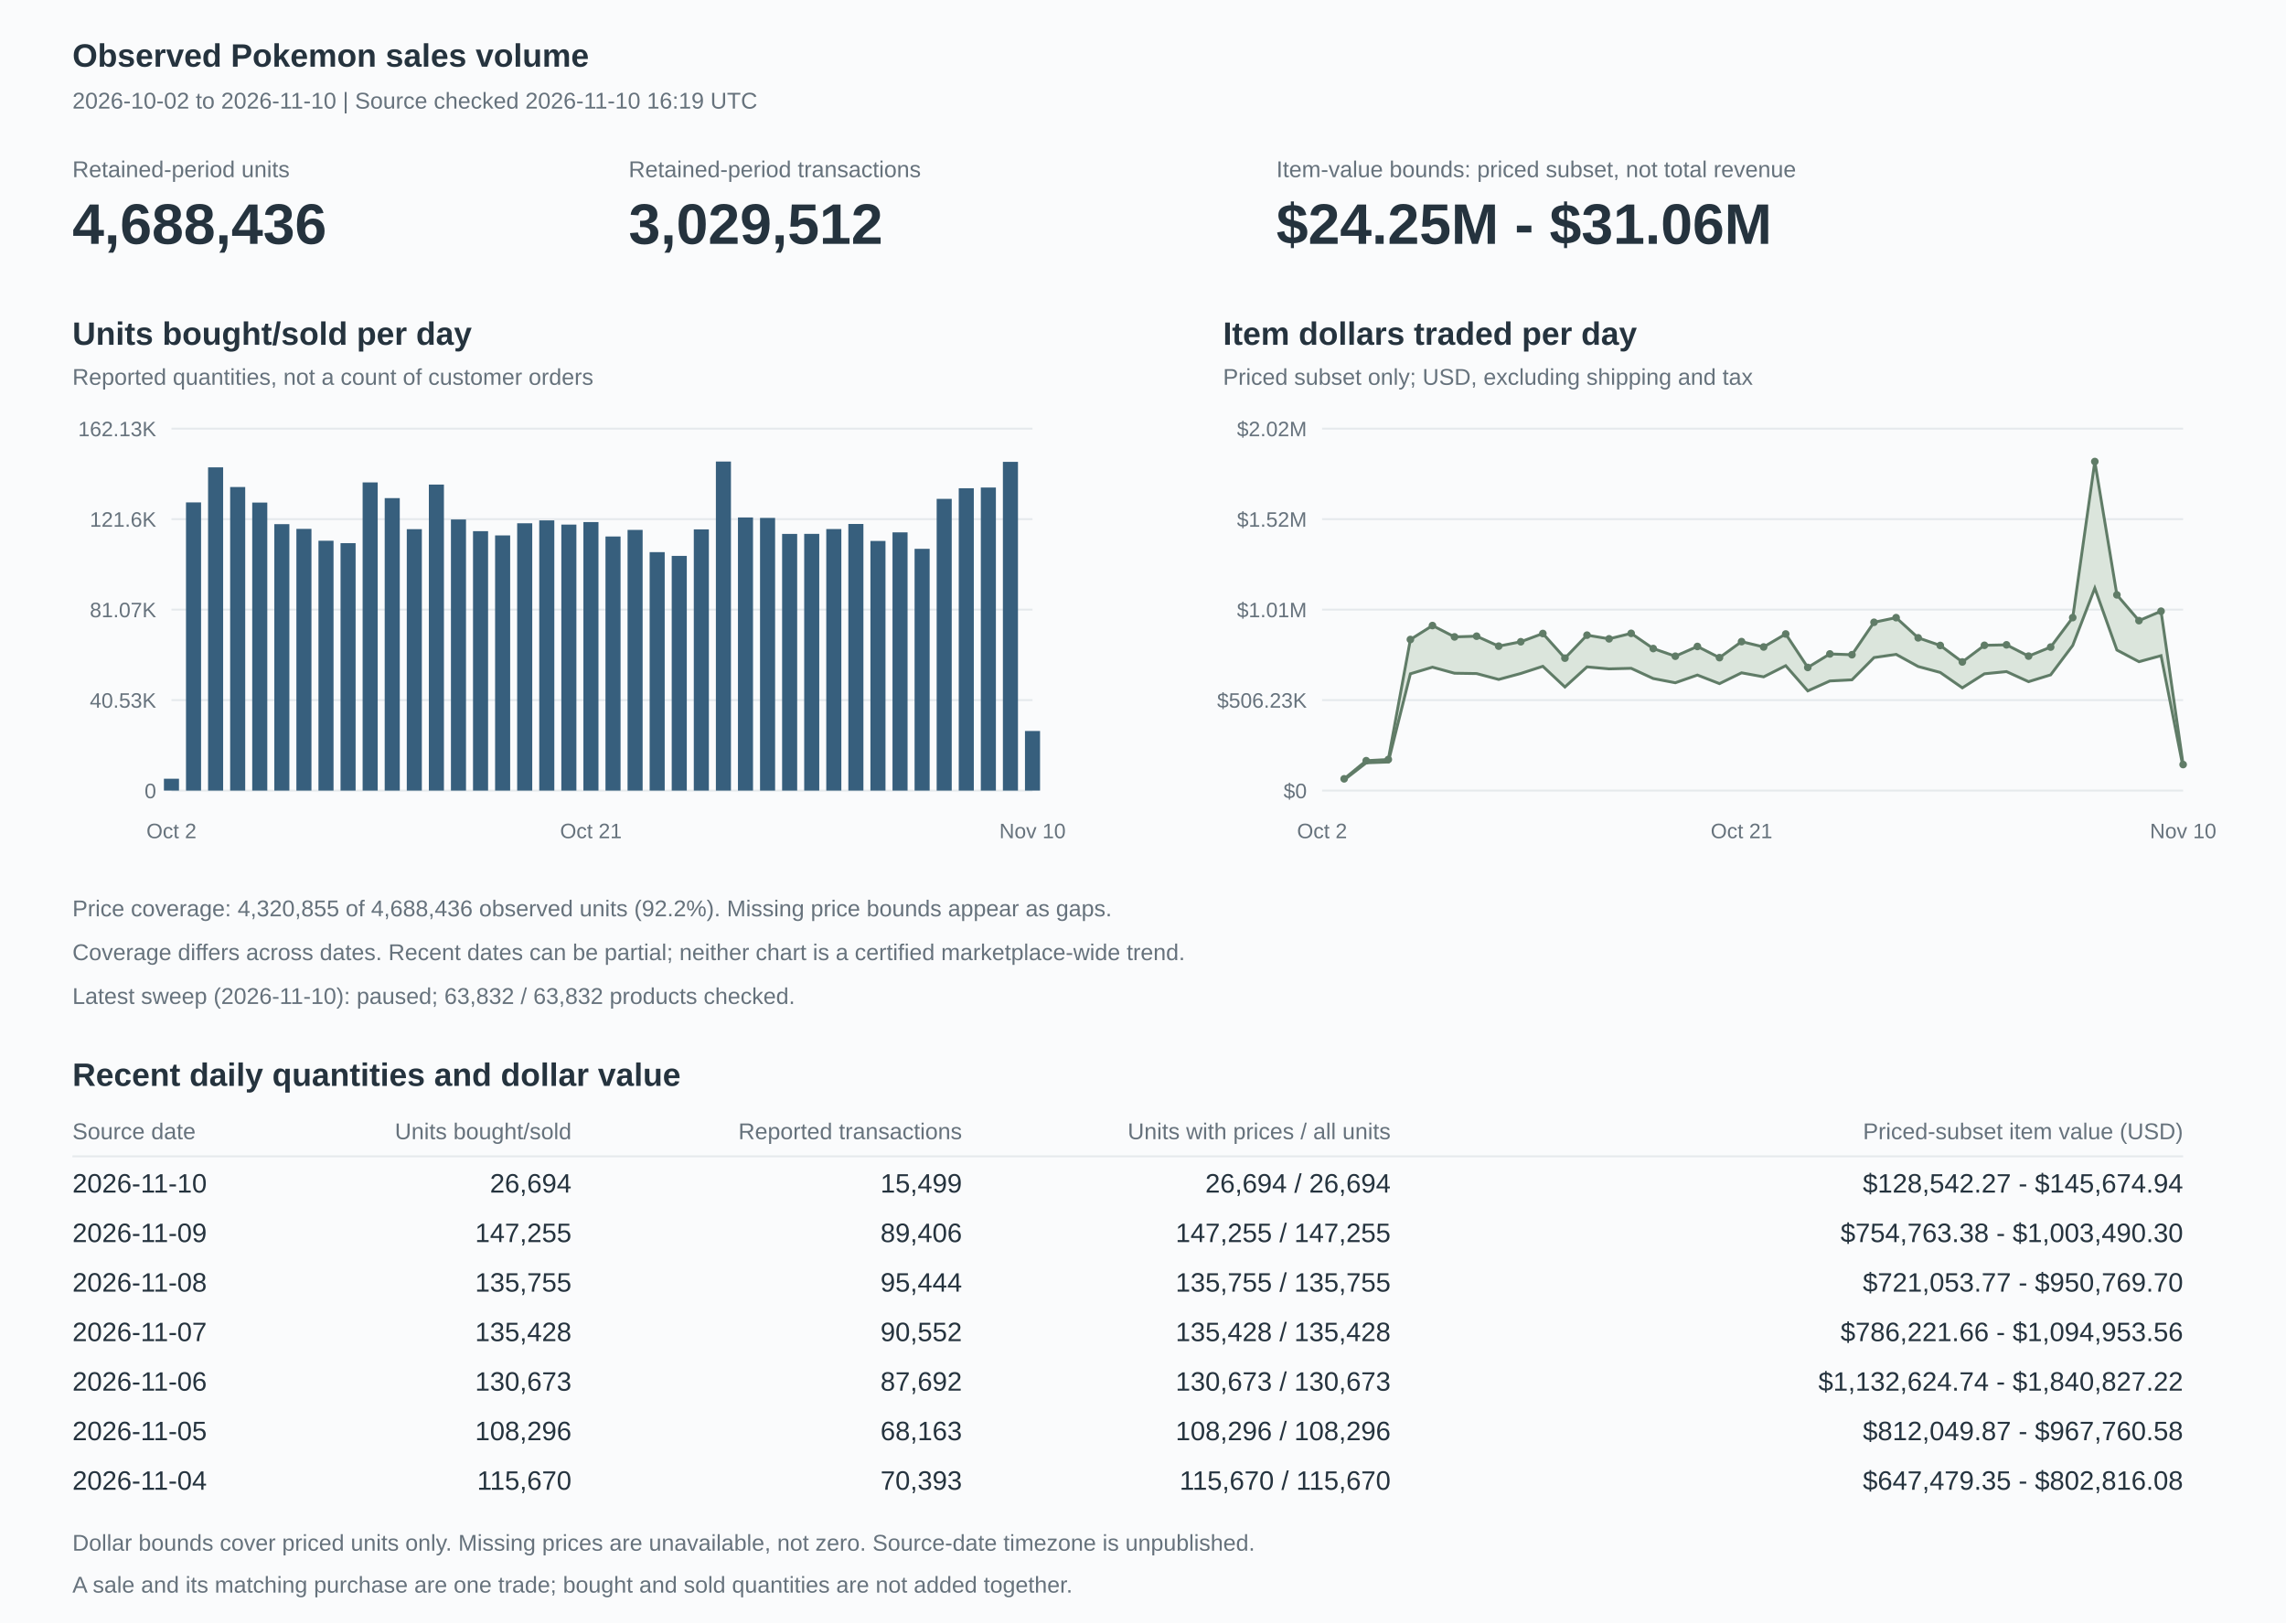
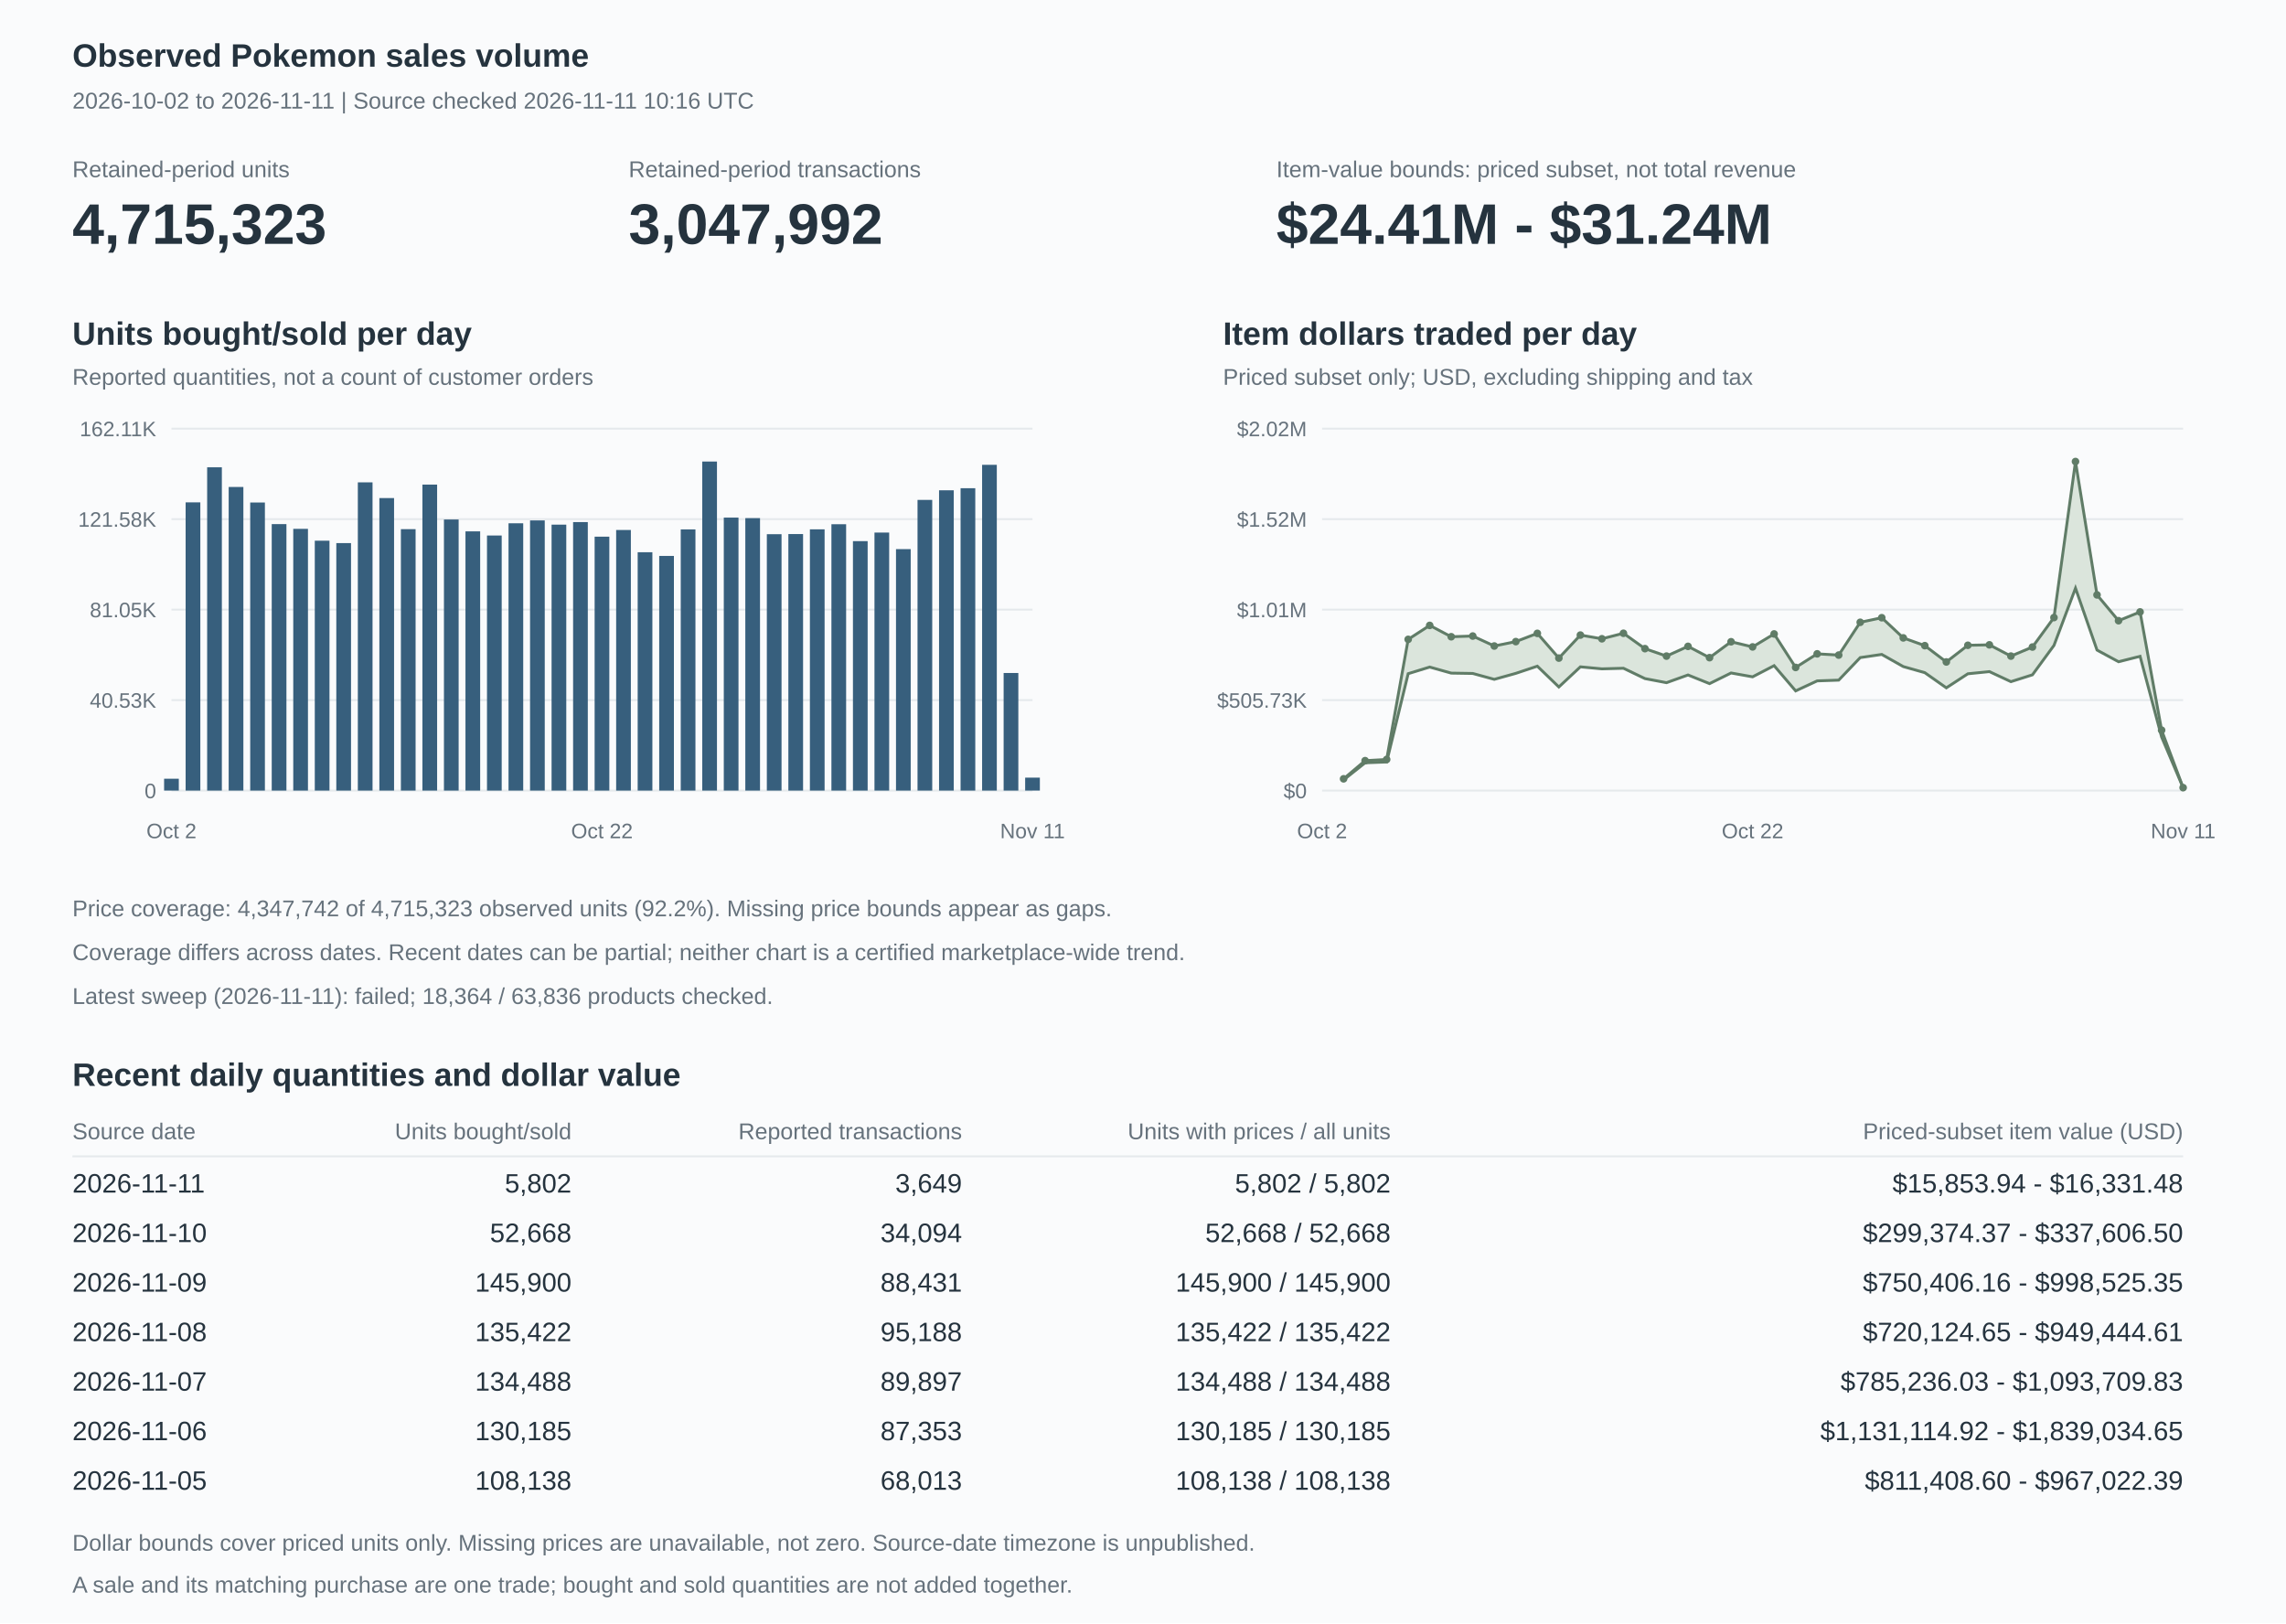
<svg xmlns="http://www.w3.org/2000/svg" width="1200" height="852" viewBox="0 0 1200 852" role="img" aria-labelledby="title description">
  <style>text{font-family:Arial,Helvetica,sans-serif;fill:#25333e;font-size:14px}.heading{font-size:17px;font-weight:600}.muted{fill:#66727c;font-size:12px}.axis{fill:#66727c;font-size:11px}.value{font-size:30px;font-weight:600}.grid{stroke:#e5e9ec;stroke-width:1}</style>
  <rect width="1200" height="852" fill="#fafbfc" />
  <text x="38" y="35" class="heading">Observed Pokemon sales volume</text>
-   <text x="38" y="57" class="muted">2026-10-02 to 2026-11-10 | Source checked 2026-11-10 16:19 UTC</text>
+   <text x="38" y="57" class="muted">2026-10-02 to 2026-11-11 | Source checked 2026-11-11 10:16 UTC</text>
  <text x="38" y="93" class="muted">Retained-period units</text>
-   <text x="38" y="128" class="value">4,688,436</text>
+   <text x="38" y="128" class="value">4,715,323</text>
  <text x="330" y="93" class="muted">Retained-period transactions</text>
-   <text x="330" y="128" class="value">3,029,512</text>
+   <text x="330" y="128" class="value">3,047,992</text>
  <text x="670" y="93" class="muted">Item-value bounds: priced subset, not total revenue</text>
-   <text x="670" y="128" class="value">$24.25M - $31.06M</text>
+   <text x="670" y="128" class="value">$24.41M - $31.24M</text>
  <text x="38" y="181" class="heading">Units bought/sold per day</text>
  <text x="38" y="202" class="muted">Reported quantities, not a count of customer orders</text>
  <path d="M90,415h452" class="grid" />
  <text x="82" y="419" text-anchor="end" class="axis">0</text>
  <path d="M90,367.5h452" class="grid" />
  <text x="82" y="371.5" text-anchor="end" class="axis">40.53K</text>
  <path d="M90,320h452" class="grid" />
-   <text x="82" y="324" text-anchor="end" class="axis">81.07K</text>
+   <text x="82" y="324" text-anchor="end" class="axis">81.05K</text>
  <path d="M90,272.5h452" class="grid" />
-   <text x="82" y="276.5" text-anchor="end" class="axis">121.6K</text>
+   <text x="82" y="276.5" text-anchor="end" class="axis">121.58K</text>
  <path d="M90,225h452" class="grid" />
-   <text x="82" y="229" text-anchor="end" class="axis">162.13K</text>
-   <rect x="86.045" y="408.775" width="7.91" height="6.225" fill="#375f7d" />
-   <rect x="97.635" y="263.732" width="7.91" height="151.268" fill="#375f7d" />
-   <rect x="109.224" y="245.321" width="7.91" height="169.679" fill="#375f7d" />
-   <rect x="120.814" y="255.654" width="7.91" height="159.346" fill="#375f7d" />
-   <rect x="132.404" y="263.808" width="7.91" height="151.192" fill="#375f7d" />
-   <rect x="143.994" y="275.141" width="7.91" height="139.859" fill="#375f7d" />
-   <rect x="155.583" y="277.63" width="7.91" height="137.37" fill="#375f7d" />
-   <rect x="167.173" y="283.847" width="7.91" height="131.153" fill="#375f7d" />
-   <rect x="178.763" y="285.109" width="7.91" height="129.891" fill="#375f7d" />
-   <rect x="190.353" y="253.232" width="7.91" height="161.768" fill="#375f7d" />
-   <rect x="201.942" y="261.477" width="7.91" height="153.523" fill="#375f7d" />
-   <rect x="213.532" y="277.774" width="7.91" height="137.226" fill="#375f7d" />
-   <rect x="225.122" y="254.365" width="7.91" height="160.635" fill="#375f7d" />
-   <rect x="236.712" y="272.692" width="7.91" height="142.308" fill="#375f7d" />
-   <rect x="248.301" y="278.821" width="7.91" height="136.179" fill="#375f7d" />
-   <rect x="259.891" y="281.057" width="7.91" height="133.943" fill="#375f7d" />
-   <rect x="271.481" y="274.682" width="7.91" height="140.318" fill="#375f7d" />
-   <rect x="283.071" y="273.163" width="7.91" height="141.837" fill="#375f7d" />
-   <rect x="294.66" y="275.372" width="7.91" height="139.628" fill="#375f7d" />
-   <rect x="306.25" y="274.046" width="7.91" height="140.954" fill="#375f7d" />
-   <rect x="317.84" y="281.619" width="7.91" height="133.381" fill="#375f7d" />
-   <rect x="329.43" y="278.163" width="7.91" height="136.837" fill="#375f7d" />
-   <rect x="341.019" y="289.834" width="7.91" height="125.166" fill="#375f7d" />
-   <rect x="352.609" y="291.804" width="7.91" height="123.196" fill="#375f7d" />
-   <rect x="364.199" y="277.886" width="7.91" height="137.114" fill="#375f7d" />
-   <rect x="375.789" y="242.273" width="7.91" height="172.727" fill="#375f7d" />
-   <rect x="387.378" y="271.627" width="7.91" height="143.373" fill="#375f7d" />
-   <rect x="398.968" y="271.869" width="7.91" height="143.131" fill="#375f7d" />
-   <rect x="410.558" y="280.265" width="7.91" height="134.735" fill="#375f7d" />
-   <rect x="422.148" y="280.242" width="7.91" height="134.758" fill="#375f7d" />
-   <rect x="433.737" y="277.713" width="7.91" height="137.287" fill="#375f7d" />
-   <rect x="445.327" y="275.043" width="7.91" height="139.957" fill="#375f7d" />
-   <rect x="456.917" y="283.965" width="7.91" height="131.035" fill="#375f7d" />
-   <rect x="468.507" y="279.45" width="7.91" height="135.55" fill="#375f7d" />
-   <rect x="480.096" y="288.092" width="7.91" height="126.908" fill="#375f7d" />
-   <rect x="491.686" y="261.869" width="7.91" height="153.131" fill="#375f7d" />
-   <rect x="503.276" y="256.296" width="7.91" height="158.704" fill="#375f7d" />
-   <rect x="514.866" y="255.913" width="7.91" height="159.087" fill="#375f7d" />
-   <rect x="526.455" y="242.437" width="7.91" height="172.563" fill="#375f7d" />
-   <rect x="538.045" y="383.718" width="7.91" height="31.282" fill="#375f7d" />
+   <text x="82" y="229" text-anchor="end" class="axis">162.11K</text>
+   <rect x="86.141" y="408.774" width="7.717" height="6.226" fill="#375f7d" />
+   <rect x="97.441" y="263.705" width="7.717" height="151.295" fill="#375f7d" />
+   <rect x="108.741" y="245.291" width="7.717" height="169.709" fill="#375f7d" />
+   <rect x="120.041" y="255.626" width="7.717" height="159.374" fill="#375f7d" />
+   <rect x="131.341" y="263.781" width="7.717" height="151.219" fill="#375f7d" />
+   <rect x="142.641" y="275.117" width="7.717" height="139.883" fill="#375f7d" />
+   <rect x="153.941" y="277.606" width="7.717" height="137.394" fill="#375f7d" />
+   <rect x="165.241" y="283.824" width="7.717" height="131.176" fill="#375f7d" />
+   <rect x="176.541" y="285.086" width="7.717" height="129.914" fill="#375f7d" />
+   <rect x="187.841" y="253.203" width="7.717" height="161.797" fill="#375f7d" />
+   <rect x="199.141" y="261.45" width="7.717" height="153.55" fill="#375f7d" />
+   <rect x="210.441" y="277.77" width="7.717" height="137.23" fill="#375f7d" />
+   <rect x="221.741" y="254.371" width="7.717" height="160.629" fill="#375f7d" />
+   <rect x="233.041" y="272.697" width="7.717" height="142.303" fill="#375f7d" />
+   <rect x="244.341" y="278.925" width="7.717" height="136.075" fill="#375f7d" />
+   <rect x="255.641" y="281.102" width="7.717" height="133.898" fill="#375f7d" />
+   <rect x="266.941" y="274.684" width="7.717" height="140.316" fill="#375f7d" />
+   <rect x="278.241" y="273.184" width="7.717" height="141.816" fill="#375f7d" />
+   <rect x="289.541" y="275.399" width="7.717" height="139.601" fill="#375f7d" />
+   <rect x="300.841" y="274.053" width="7.717" height="140.947" fill="#375f7d" />
+   <rect x="312.141" y="281.714" width="7.717" height="133.286" fill="#375f7d" />
+   <rect x="323.441" y="278.205" width="7.717" height="136.795" fill="#375f7d" />
+   <rect x="334.741" y="289.88" width="7.717" height="125.12" fill="#375f7d" />
+   <rect x="346.041" y="291.82" width="7.717" height="123.18" fill="#375f7d" />
+   <rect x="357.341" y="277.901" width="7.717" height="137.099" fill="#375f7d" />
+   <rect x="368.641" y="242.273" width="7.717" height="172.727" fill="#375f7d" />
+   <rect x="379.941" y="271.699" width="7.717" height="143.301" fill="#375f7d" />
+   <rect x="391.241" y="271.974" width="7.717" height="143.026" fill="#375f7d" />
+   <rect x="402.541" y="280.414" width="7.717" height="134.586" fill="#375f7d" />
+   <rect x="413.841" y="280.338" width="7.717" height="134.662" fill="#375f7d" />
+   <rect x="425.141" y="277.859" width="7.717" height="137.141" fill="#375f7d" />
+   <rect x="436.441" y="275.18" width="7.717" height="139.82" fill="#375f7d" />
+   <rect x="447.741" y="284.056" width="7.717" height="130.944" fill="#375f7d" />
+   <rect x="459.041" y="279.555" width="7.717" height="135.445" fill="#375f7d" />
+   <rect x="470.341" y="288.254" width="7.717" height="126.746" fill="#375f7d" />
+   <rect x="481.641" y="262.414" width="7.717" height="152.586" fill="#375f7d" />
+   <rect x="492.941" y="257.37" width="7.717" height="157.63" fill="#375f7d" />
+   <rect x="504.241" y="256.275" width="7.717" height="158.725" fill="#375f7d" />
+   <rect x="515.541" y="243.995" width="7.717" height="171.005" fill="#375f7d" />
+   <rect x="526.841" y="353.269" width="7.717" height="61.731" fill="#375f7d" />
+   <rect x="538.141" y="408.2" width="7.717" height="6.8" fill="#375f7d" />
  <text x="90" y="440" text-anchor="middle" class="axis">Oct 2</text>
-   <text x="310.205" y="440" text-anchor="middle" class="axis">Oct 21</text>
-   <text x="542" y="440" text-anchor="middle" class="axis">Nov 10</text>
+   <text x="316" y="440" text-anchor="middle" class="axis">Oct 22</text>
+   <text x="542" y="440" text-anchor="middle" class="axis">Nov 11</text>
  <text x="642" y="181" class="heading">Item dollars traded per day</text>
  <text x="642" y="202" class="muted">Priced subset only; USD, excluding shipping and tax</text>
  <path d="M694,415h452" class="grid" />
  <text x="686" y="419" text-anchor="end" class="axis">$0</text>
  <path d="M694,367.5h452" class="grid" />
-   <text x="686" y="371.5" text-anchor="end" class="axis">$506.23K</text>
+   <text x="686" y="371.5" text-anchor="end" class="axis">$505.73K</text>
  <path d="M694,320h452" class="grid" />
  <text x="686" y="324" text-anchor="end" class="axis">$1.01M</text>
  <path d="M694,272.5h452" class="grid" />
  <text x="686" y="276.5" text-anchor="end" class="axis">$1.52M</text>
  <path d="M694,225h452" class="grid" />
  <text x="686" y="229" text-anchor="end" class="axis">$2.02M</text>
-   <polygon points="705.59,408.827 717.179,399.307 728.769,398.681 740.359,335.698 751.949,328.375 763.538,334.324 775.128,333.954 786.718,339.181 798.308,336.876 809.897,332.548 821.487,345.478 833.077,333.413 844.667,335.341 856.256,332.464 867.846,340.443 879.436,344.459 891.026,339.342 902.615,345.22 914.205,336.804 925.795,339.611 937.385,332.796 948.974,350.363 960.564,343.267 972.154,343.678 983.744,326.659 995.333,324.224 1006.923,334.82 1018.513,338.816 1030.103,347.476 1041.692,338.742 1053.282,338.493 1064.872,344.414 1076.462,339.671 1088.051,324.194 1099.641,242.273 1111.231,312.259 1122.821,325.788 1134.41,320.841 1146,401.331 1146,402.939 1134.41,344.18 1122.821,347.343 1111.231,341.228 1099.641,308.724 1088.051,338.804 1076.462,354.246 1064.872,357.825 1053.282,352.54 1041.692,353.692 1030.103,361.059 1018.513,352.992 1006.923,349.869 995.333,343.495 983.744,345.169 972.154,356.86 960.564,357.455 948.974,362.659 937.385,349.442 925.795,355.297 914.205,353.175 902.615,358.85 891.026,354.349 879.436,358.4 867.846,356.175 856.256,350.814 844.667,351.112 833.077,350.064 821.487,360.628 809.897,349.759 798.308,353.521 786.718,356.659 775.128,353.574 763.538,353.395 751.949,350.215 740.359,353.688 728.769,400.002 717.179,400.423 705.59,409.4" fill="#dbe5dc" />
-   <polyline points="705.59,409.4 717.179,400.423 728.769,400.002 740.359,353.688 751.949,350.215 763.538,353.395 775.128,353.574 786.718,356.659 798.308,353.521 809.897,349.759 821.487,360.628 833.077,350.064 844.667,351.112 856.256,350.814 867.846,356.175 879.436,358.4 891.026,354.349 902.615,358.85 914.205,353.175 925.795,355.297 937.385,349.442 948.974,362.659 960.564,357.455 972.154,356.86 983.744,345.169 995.333,343.495 1006.923,349.869 1018.513,352.992 1030.103,361.059 1041.692,353.692 1053.282,352.54 1064.872,357.825 1076.462,354.246 1088.051,338.804 1099.641,308.724 1111.231,341.228 1122.821,347.343 1134.41,344.18 1146,402.939" fill="none" stroke="#607c67" stroke-width="1.5" />
-   <polyline points="705.59,408.827 717.179,399.307 728.769,398.681 740.359,335.698 751.949,328.375 763.538,334.324 775.128,333.954 786.718,339.181 798.308,336.876 809.897,332.548 821.487,345.478 833.077,333.413 844.667,335.341 856.256,332.464 867.846,340.443 879.436,344.459 891.026,339.342 902.615,345.22 914.205,336.804 925.795,339.611 937.385,332.796 948.974,350.363 960.564,343.267 972.154,343.678 983.744,326.659 995.333,324.224 1006.923,334.82 1018.513,338.816 1030.103,347.476 1041.692,338.742 1053.282,338.493 1064.872,344.414 1076.462,339.671 1088.051,324.194 1099.641,242.273 1111.231,312.259 1122.821,325.788 1134.41,320.841 1146,401.331" fill="none" stroke="#607c67" stroke-width="1.5" />
-   <circle cx="705.59" cy="408.827" r="2" fill="#607c67" />
-   <circle cx="717.179" cy="399.307" r="2" fill="#607c67" />
-   <circle cx="728.769" cy="398.681" r="2" fill="#607c67" />
-   <circle cx="740.359" cy="335.698" r="2" fill="#607c67" />
-   <circle cx="751.949" cy="328.375" r="2" fill="#607c67" />
-   <circle cx="763.538" cy="334.324" r="2" fill="#607c67" />
-   <circle cx="775.128" cy="333.954" r="2" fill="#607c67" />
-   <circle cx="786.718" cy="339.181" r="2" fill="#607c67" />
-   <circle cx="798.308" cy="336.876" r="2" fill="#607c67" />
-   <circle cx="809.897" cy="332.548" r="2" fill="#607c67" />
-   <circle cx="821.487" cy="345.478" r="2" fill="#607c67" />
-   <circle cx="833.077" cy="333.413" r="2" fill="#607c67" />
-   <circle cx="844.667" cy="335.341" r="2" fill="#607c67" />
-   <circle cx="856.256" cy="332.464" r="2" fill="#607c67" />
-   <circle cx="867.846" cy="340.443" r="2" fill="#607c67" />
-   <circle cx="879.436" cy="344.459" r="2" fill="#607c67" />
-   <circle cx="891.026" cy="339.342" r="2" fill="#607c67" />
-   <circle cx="902.615" cy="345.22" r="2" fill="#607c67" />
-   <circle cx="914.205" cy="336.804" r="2" fill="#607c67" />
-   <circle cx="925.795" cy="339.611" r="2" fill="#607c67" />
-   <circle cx="937.385" cy="332.796" r="2" fill="#607c67" />
-   <circle cx="948.974" cy="350.363" r="2" fill="#607c67" />
-   <circle cx="960.564" cy="343.267" r="2" fill="#607c67" />
-   <circle cx="972.154" cy="343.678" r="2" fill="#607c67" />
-   <circle cx="983.744" cy="326.659" r="2" fill="#607c67" />
-   <circle cx="995.333" cy="324.224" r="2" fill="#607c67" />
-   <circle cx="1006.923" cy="334.82" r="2" fill="#607c67" />
-   <circle cx="1018.513" cy="338.816" r="2" fill="#607c67" />
-   <circle cx="1030.103" cy="347.476" r="2" fill="#607c67" />
-   <circle cx="1041.692" cy="338.742" r="2" fill="#607c67" />
-   <circle cx="1053.282" cy="338.493" r="2" fill="#607c67" />
-   <circle cx="1064.872" cy="344.414" r="2" fill="#607c67" />
-   <circle cx="1076.462" cy="339.671" r="2" fill="#607c67" />
-   <circle cx="1088.051" cy="324.194" r="2" fill="#607c67" />
-   <circle cx="1099.641" cy="242.273" r="2" fill="#607c67" />
-   <circle cx="1111.231" cy="312.259" r="2" fill="#607c67" />
-   <circle cx="1122.821" cy="325.788" r="2" fill="#607c67" />
-   <circle cx="1134.41" cy="320.841" r="2" fill="#607c67" />
-   <circle cx="1146" cy="401.331" r="2" fill="#607c67" />
+   <polygon points="705.3,408.821 716.6,399.291 727.9,398.665 739.2,335.621 750.5,328.291 761.8,334.245 773.1,333.875 784.4,339.107 795.7,336.8 807,332.468 818.3,345.451 829.6,333.373 840.9,335.315 852.2,332.423 863.5,340.492 874.8,344.403 886.1,339.291 897.4,345.224 908.7,336.876 920,339.582 931.3,332.776 942.6,350.358 953.9,343.218 965.2,343.867 976.5,326.664 987.8,324.26 999.1,334.845 1010.4,338.919 1021.7,347.47 1033,338.728 1044.3,338.495 1055.6,344.4 1066.9,339.648 1078.2,324.175 1089.5,242.273 1100.8,312.276 1112.1,325.826 1123.4,321.216 1134.7,383.291 1146,413.466 1146,413.511 1134.7,386.882 1123.4,344.52 1112.1,347.364 1100.8,341.248 1089.5,308.763 1078.2,338.79 1066.9,354.229 1055.6,357.817 1044.3,352.542 1033,353.683 1021.7,361.06 1010.4,353.101 999.1,349.901 987.8,343.528 976.5,345.183 965.2,357.02 953.9,357.415 942.6,362.663 931.3,349.422 920,355.28 908.7,353.261 897.4,358.851 886.1,354.308 874.8,358.357 863.5,356.208 852.2,350.785 840.9,351.096 829.6,350.037 818.3,360.611 807,349.695 795.7,353.461 784.4,356.602 773.1,353.514 761.8,353.335 750.5,350.152 739.2,353.629 727.9,399.987 716.6,400.409 705.3,409.395" fill="#dbe5dc" />
+   <polyline points="705.3,409.395 716.6,400.409 727.9,399.987 739.2,353.629 750.5,350.152 761.8,353.335 773.1,353.514 784.4,356.602 795.7,353.461 807,349.695 818.3,360.611 829.6,350.037 840.9,351.096 852.2,350.785 863.5,356.208 874.8,358.357 886.1,354.308 897.4,358.851 908.7,353.261 920,355.28 931.3,349.422 942.6,362.663 953.9,357.415 965.2,357.02 976.5,345.183 987.8,343.528 999.1,349.901 1010.4,353.101 1021.7,361.06 1033,353.683 1044.3,352.542 1055.6,357.817 1066.9,354.229 1078.2,338.79 1089.5,308.763 1100.8,341.248 1112.1,347.364 1123.4,344.52 1134.7,386.882 1146,413.511" fill="none" stroke="#607c67" stroke-width="1.5" />
+   <polyline points="705.3,408.821 716.6,399.291 727.9,398.665 739.2,335.621 750.5,328.291 761.8,334.245 773.1,333.875 784.4,339.107 795.7,336.8 807,332.468 818.3,345.451 829.6,333.373 840.9,335.315 852.2,332.423 863.5,340.492 874.8,344.403 886.1,339.291 897.4,345.224 908.7,336.876 920,339.582 931.3,332.776 942.6,350.358 953.9,343.218 965.2,343.867 976.5,326.664 987.8,324.26 999.1,334.845 1010.4,338.919 1021.7,347.47 1033,338.728 1044.3,338.495 1055.6,344.4 1066.9,339.648 1078.2,324.175 1089.5,242.273 1100.8,312.276 1112.1,325.826 1123.4,321.216 1134.7,383.291 1146,413.466" fill="none" stroke="#607c67" stroke-width="1.5" />
+   <circle cx="705.3" cy="408.821" r="2" fill="#607c67" />
+   <circle cx="716.6" cy="399.291" r="2" fill="#607c67" />
+   <circle cx="727.9" cy="398.665" r="2" fill="#607c67" />
+   <circle cx="739.2" cy="335.621" r="2" fill="#607c67" />
+   <circle cx="750.5" cy="328.291" r="2" fill="#607c67" />
+   <circle cx="761.8" cy="334.245" r="2" fill="#607c67" />
+   <circle cx="773.1" cy="333.875" r="2" fill="#607c67" />
+   <circle cx="784.4" cy="339.107" r="2" fill="#607c67" />
+   <circle cx="795.7" cy="336.8" r="2" fill="#607c67" />
+   <circle cx="807" cy="332.468" r="2" fill="#607c67" />
+   <circle cx="818.3" cy="345.451" r="2" fill="#607c67" />
+   <circle cx="829.6" cy="333.373" r="2" fill="#607c67" />
+   <circle cx="840.9" cy="335.315" r="2" fill="#607c67" />
+   <circle cx="852.2" cy="332.423" r="2" fill="#607c67" />
+   <circle cx="863.5" cy="340.492" r="2" fill="#607c67" />
+   <circle cx="874.8" cy="344.403" r="2" fill="#607c67" />
+   <circle cx="886.1" cy="339.291" r="2" fill="#607c67" />
+   <circle cx="897.4" cy="345.224" r="2" fill="#607c67" />
+   <circle cx="908.7" cy="336.876" r="2" fill="#607c67" />
+   <circle cx="920" cy="339.582" r="2" fill="#607c67" />
+   <circle cx="931.3" cy="332.776" r="2" fill="#607c67" />
+   <circle cx="942.6" cy="350.358" r="2" fill="#607c67" />
+   <circle cx="953.9" cy="343.218" r="2" fill="#607c67" />
+   <circle cx="965.2" cy="343.867" r="2" fill="#607c67" />
+   <circle cx="976.5" cy="326.664" r="2" fill="#607c67" />
+   <circle cx="987.8" cy="324.26" r="2" fill="#607c67" />
+   <circle cx="999.1" cy="334.845" r="2" fill="#607c67" />
+   <circle cx="1010.4" cy="338.919" r="2" fill="#607c67" />
+   <circle cx="1021.7" cy="347.47" r="2" fill="#607c67" />
+   <circle cx="1033" cy="338.728" r="2" fill="#607c67" />
+   <circle cx="1044.3" cy="338.495" r="2" fill="#607c67" />
+   <circle cx="1055.6" cy="344.4" r="2" fill="#607c67" />
+   <circle cx="1066.9" cy="339.648" r="2" fill="#607c67" />
+   <circle cx="1078.2" cy="324.175" r="2" fill="#607c67" />
+   <circle cx="1089.5" cy="242.273" r="2" fill="#607c67" />
+   <circle cx="1100.8" cy="312.276" r="2" fill="#607c67" />
+   <circle cx="1112.1" cy="325.826" r="2" fill="#607c67" />
+   <circle cx="1123.4" cy="321.216" r="2" fill="#607c67" />
+   <circle cx="1134.7" cy="383.291" r="2" fill="#607c67" />
+   <circle cx="1146" cy="413.466" r="2" fill="#607c67" />
  <text x="694" y="440" text-anchor="middle" class="axis">Oct 2</text>
-   <text x="914.205" y="440" text-anchor="middle" class="axis">Oct 21</text>
-   <text x="1146" y="440" text-anchor="middle" class="axis">Nov 10</text>
-   <text x="38" y="481" class="muted">Price coverage: 4,320,855 of 4,688,436 observed units (92.2%). Missing price bounds appear as gaps.</text>
+   <text x="920" y="440" text-anchor="middle" class="axis">Oct 22</text>
+   <text x="1146" y="440" text-anchor="middle" class="axis">Nov 11</text>
+   <text x="38" y="481" class="muted">Price coverage: 4,347,742 of 4,715,323 observed units (92.2%). Missing price bounds appear as gaps.</text>
  <text x="38" y="504" class="muted">Coverage differs across dates. Recent dates can be partial; neither chart is a certified marketplace-wide trend.</text>
-   <text x="38" y="527" class="muted">Latest sweep (2026-11-10): paused; 63,832 / 63,832 products checked.</text>
+   <text x="38" y="527" class="muted">Latest sweep (2026-11-11): failed; 18,364 / 63,836 products checked.</text>
  <text x="38" y="570" class="heading">Recent daily quantities and dollar value</text>
  <text x="38" y="598" class="muted">Source date</text>
  <text x="300" y="598" text-anchor="end" class="muted">Units bought/sold</text>
  <text x="505" y="598" text-anchor="end" class="muted">Reported transactions</text>
  <text x="730" y="598" text-anchor="end" class="muted">Units with prices / all units</text>
  <text x="1146" y="598" text-anchor="end" class="muted">Priced-subset item value (USD)</text>
  <path d="M38,607h1108" class="grid" />
-   <text x="38" y="626">2026-11-10</text>
-   <text x="300" y="626" text-anchor="end">26,694</text>
-   <text x="505" y="626" text-anchor="end">15,499</text>
-   <text x="730" y="626" text-anchor="end">26,694 / 26,694</text>
-   <text x="1146" y="626" text-anchor="end">$128,542.27 - $145,674.94</text>
-   <text x="38" y="652">2026-11-09</text>
-   <text x="300" y="652" text-anchor="end">147,255</text>
-   <text x="505" y="652" text-anchor="end">89,406</text>
-   <text x="730" y="652" text-anchor="end">147,255 / 147,255</text>
-   <text x="1146" y="652" text-anchor="end">$754,763.38 - $1,003,490.30</text>
-   <text x="38" y="678">2026-11-08</text>
-   <text x="300" y="678" text-anchor="end">135,755</text>
-   <text x="505" y="678" text-anchor="end">95,444</text>
-   <text x="730" y="678" text-anchor="end">135,755 / 135,755</text>
-   <text x="1146" y="678" text-anchor="end">$721,053.77 - $950,769.70</text>
-   <text x="38" y="704">2026-11-07</text>
-   <text x="300" y="704" text-anchor="end">135,428</text>
-   <text x="505" y="704" text-anchor="end">90,552</text>
-   <text x="730" y="704" text-anchor="end">135,428 / 135,428</text>
-   <text x="1146" y="704" text-anchor="end">$786,221.66 - $1,094,953.56</text>
-   <text x="38" y="730">2026-11-06</text>
-   <text x="300" y="730" text-anchor="end">130,673</text>
-   <text x="505" y="730" text-anchor="end">87,692</text>
-   <text x="730" y="730" text-anchor="end">130,673 / 130,673</text>
-   <text x="1146" y="730" text-anchor="end">$1,132,624.74 - $1,840,827.22</text>
-   <text x="38" y="756">2026-11-05</text>
-   <text x="300" y="756" text-anchor="end">108,296</text>
-   <text x="505" y="756" text-anchor="end">68,163</text>
-   <text x="730" y="756" text-anchor="end">108,296 / 108,296</text>
-   <text x="1146" y="756" text-anchor="end">$812,049.87 - $967,760.58</text>
-   <text x="38" y="782">2026-11-04</text>
-   <text x="300" y="782" text-anchor="end">115,670</text>
-   <text x="505" y="782" text-anchor="end">70,393</text>
-   <text x="730" y="782" text-anchor="end">115,670 / 115,670</text>
-   <text x="1146" y="782" text-anchor="end">$647,479.35 - $802,816.08</text>
+   <text x="38" y="626">2026-11-11</text>
+   <text x="300" y="626" text-anchor="end">5,802</text>
+   <text x="505" y="626" text-anchor="end">3,649</text>
+   <text x="730" y="626" text-anchor="end">5,802 / 5,802</text>
+   <text x="1146" y="626" text-anchor="end">$15,853.94 - $16,331.48</text>
+   <text x="38" y="652">2026-11-10</text>
+   <text x="300" y="652" text-anchor="end">52,668</text>
+   <text x="505" y="652" text-anchor="end">34,094</text>
+   <text x="730" y="652" text-anchor="end">52,668 / 52,668</text>
+   <text x="1146" y="652" text-anchor="end">$299,374.37 - $337,606.50</text>
+   <text x="38" y="678">2026-11-09</text>
+   <text x="300" y="678" text-anchor="end">145,900</text>
+   <text x="505" y="678" text-anchor="end">88,431</text>
+   <text x="730" y="678" text-anchor="end">145,900 / 145,900</text>
+   <text x="1146" y="678" text-anchor="end">$750,406.16 - $998,525.35</text>
+   <text x="38" y="704">2026-11-08</text>
+   <text x="300" y="704" text-anchor="end">135,422</text>
+   <text x="505" y="704" text-anchor="end">95,188</text>
+   <text x="730" y="704" text-anchor="end">135,422 / 135,422</text>
+   <text x="1146" y="704" text-anchor="end">$720,124.65 - $949,444.61</text>
+   <text x="38" y="730">2026-11-07</text>
+   <text x="300" y="730" text-anchor="end">134,488</text>
+   <text x="505" y="730" text-anchor="end">89,897</text>
+   <text x="730" y="730" text-anchor="end">134,488 / 134,488</text>
+   <text x="1146" y="730" text-anchor="end">$785,236.03 - $1,093,709.83</text>
+   <text x="38" y="756">2026-11-06</text>
+   <text x="300" y="756" text-anchor="end">130,185</text>
+   <text x="505" y="756" text-anchor="end">87,353</text>
+   <text x="730" y="756" text-anchor="end">130,185 / 130,185</text>
+   <text x="1146" y="756" text-anchor="end">$1,131,114.92 - $1,839,034.65</text>
+   <text x="38" y="782">2026-11-05</text>
+   <text x="300" y="782" text-anchor="end">108,138</text>
+   <text x="505" y="782" text-anchor="end">68,013</text>
+   <text x="730" y="782" text-anchor="end">108,138 / 108,138</text>
+   <text x="1146" y="782" text-anchor="end">$811,408.60 - $967,022.39</text>
  <text x="38" y="814" class="muted">Dollar bounds cover priced units only. Missing prices are unavailable, not zero. Source-date timezone is unpublished.</text>
  <text x="38" y="836" class="muted">A sale and its matching purchase are one trade; bought and sold quantities are not added together.</text>
</svg>
